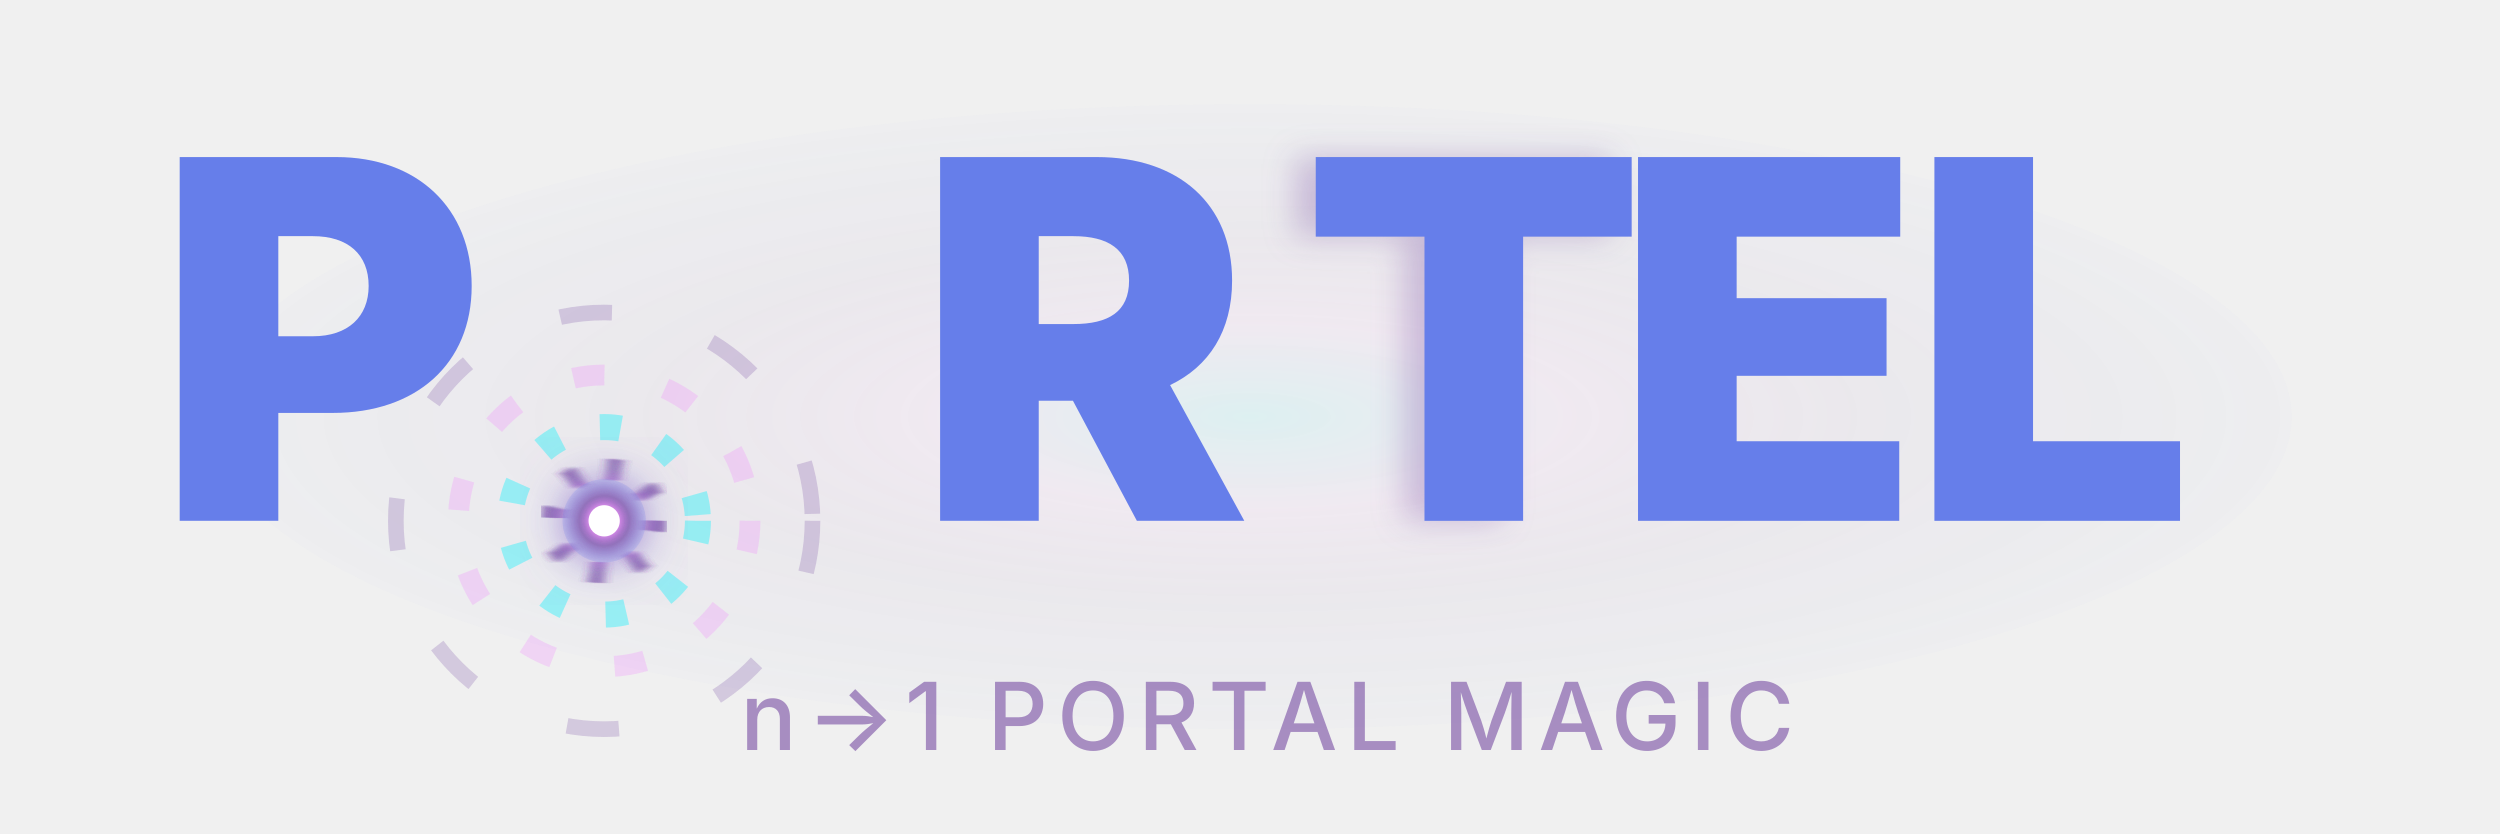
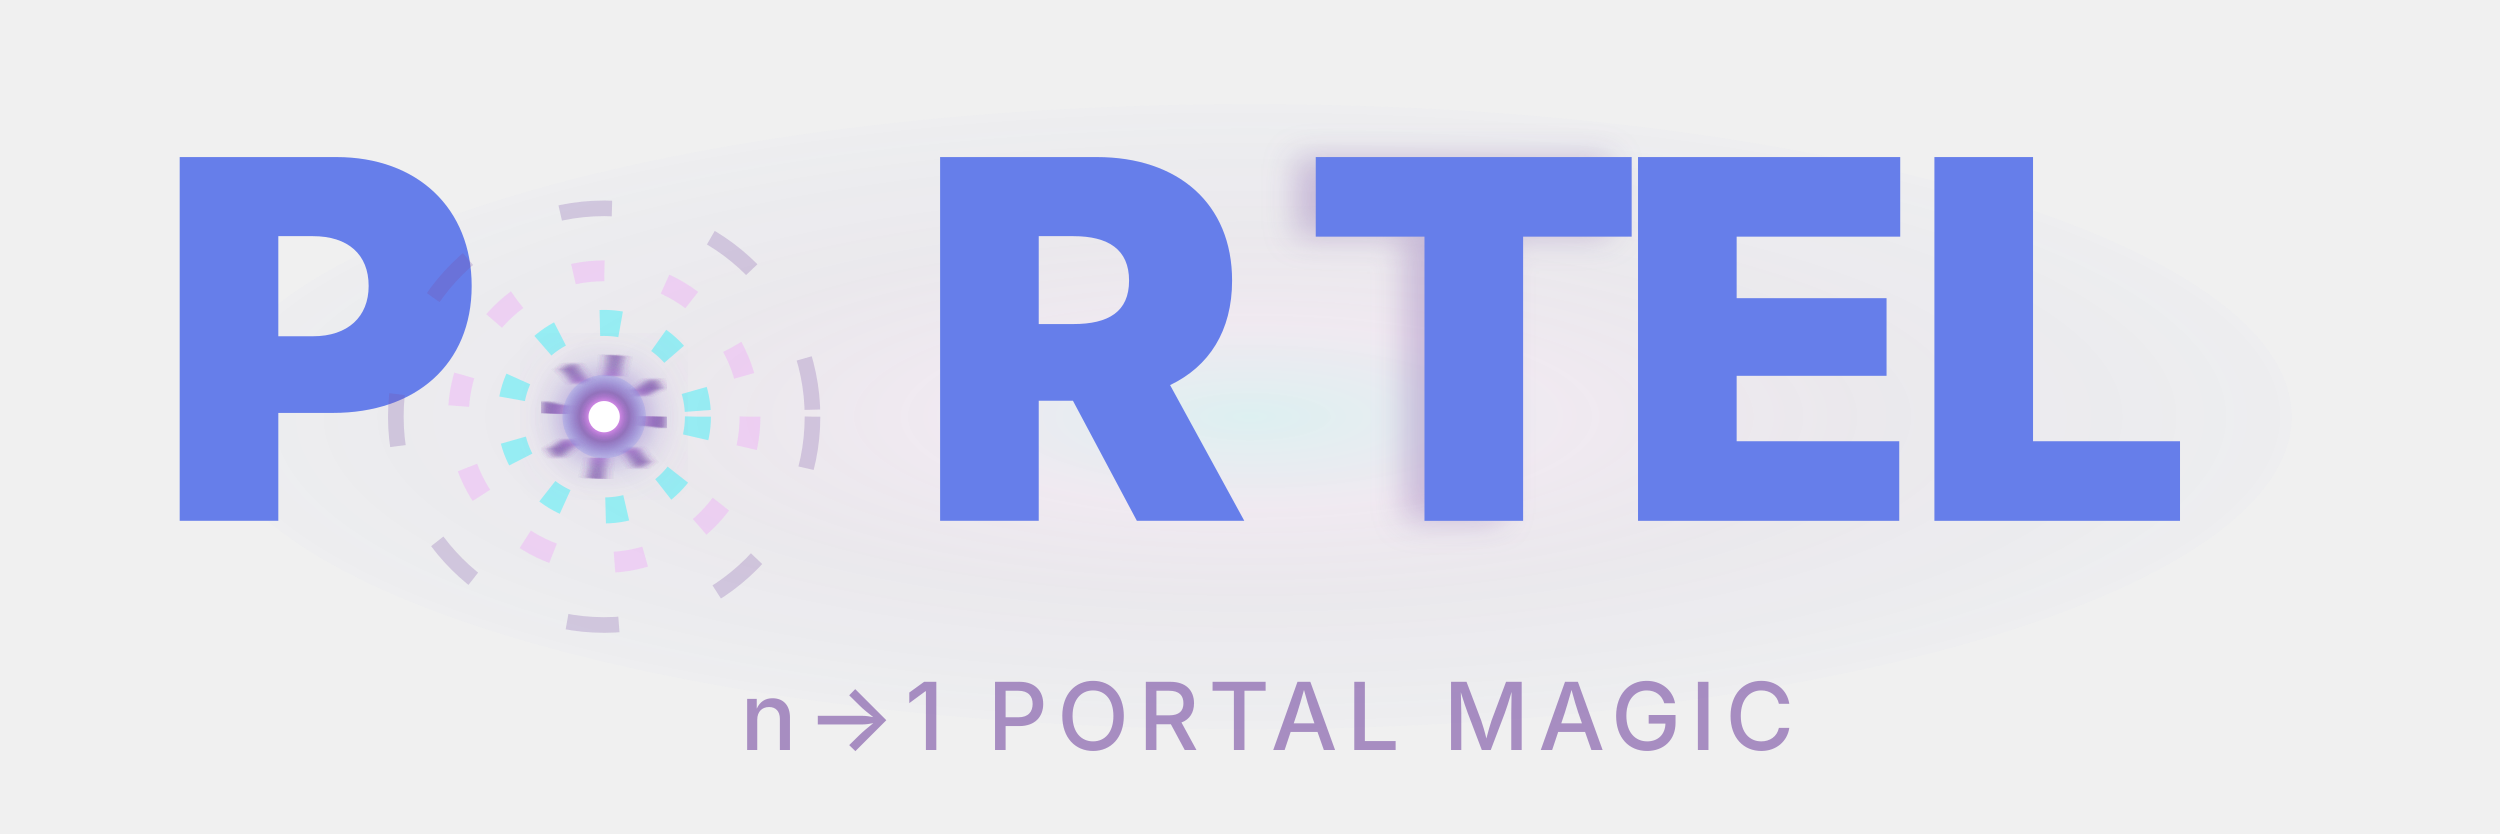
<svg xmlns="http://www.w3.org/2000/svg" viewBox="0 0 240 80" width="240" height="80">
  <defs>
    <radialGradient id="portalCenter" cx="50%" cy="50%">
      <stop offset="0%" style="stop-color:#00f2fe;stop-opacity:1">
        <animate attributeName="stop-color" values="#00f2fe;#f093fb;#667eea;#00f2fe" dur="3s" repeatCount="indefinite" />
      </stop>
      <stop offset="30%" style="stop-color:#f093fb;stop-opacity:0.9">
        <animate attributeName="stop-color" values="#f093fb;#667eea;#764ba2;#f093fb" dur="3s" repeatCount="indefinite" />
      </stop>
      <stop offset="60%" style="stop-color:#764ba2;stop-opacity:0.6">
        <animate attributeName="stop-color" values="#764ba2;#00f2fe;#f093fb;#764ba2" dur="3s" repeatCount="indefinite" />
      </stop>
      <stop offset="100%" style="stop-color:#667eea;stop-opacity:0.2" />
    </radialGradient>
    <radialGradient id="emergenceGradient" cx="50%" cy="50%">
      <stop offset="0%" style="stop-color:#00f2fe;stop-opacity:1" />
      <stop offset="50%" style="stop-color:#f093fb;stop-opacity:0.7" />
      <stop offset="100%" style="stop-color:#764ba2;stop-opacity:0.3" />
    </radialGradient>
    <filter id="portalGlow" x="-50%" y="-50%" width="200%" height="200%">
      <feGaussianBlur in="SourceGraphic" stdDeviation="3" result="blur1" />
      <feGaussianBlur in="SourceGraphic" stdDeviation="1.5" result="blur2" />
      <feMerge>
        <feMergeNode in="blur1" />
        <feMergeNode in="blur2" />
        <feMergeNode in="SourceGraphic" />
      </feMerge>
    </filter>
    <filter id="motionBlur">
      <feGaussianBlur in="SourceGraphic" stdDeviation="0.5 0" />
    </filter>
    <style>
      .logo-text {
        font-family: 'Inter', -apple-system, BlinkMacSystemFont, sans-serif;
        font-size: 48px;
        font-weight: 900;
        letter-spacing: -0.02em;
      }
      .tagline {
        font-family: 'Inter', -apple-system, BlinkMacSystemFont, sans-serif;
        font-size: 9px;
        font-weight: 500;
        letter-spacing: 0.1em;
        text-transform: uppercase;
      }
    </style>
  </defs>
  <ellipse cx="120" cy="40" rx="100" ry="30" fill="url(#portalCenter)" opacity="0.08" />
  <text x="15" y="50" class="logo-text" fill="#667eea">P</text>
-   <g transform="translate(58, 50)">
+   <g transform="translate(58, 40)">
    <circle cx="0" cy="0" r="5" fill="none" stroke="url(#emergenceGradient)" stroke-width="2" stroke-dasharray="1 3" opacity="1" filter="url(#motionBlur)">
      <animate attributeName="r" values="0;25" dur="4s" repeatCount="indefinite" />
      <animate attributeName="stroke-dasharray" values="1 2;4 8" dur="4s" repeatCount="indefinite" />
      <animate attributeName="opacity" values="1;0.8;0" dur="4s" repeatCount="indefinite" />
      <animate attributeName="stroke-width" values="3;2;1" dur="4s" repeatCount="indefinite" />
    </circle>
    <circle cx="0" cy="0" r="5" fill="none" stroke="url(#emergenceGradient)" stroke-width="2" stroke-dasharray="1 3" opacity="1" filter="url(#motionBlur)">
      <animate attributeName="r" values="0;25" dur="4s" begin="1s" repeatCount="indefinite" />
      <animate attributeName="stroke-dasharray" values="1 2;4 8" dur="4s" begin="1s" repeatCount="indefinite" />
      <animate attributeName="opacity" values="1;0.8;0" dur="4s" begin="1s" repeatCount="indefinite" />
      <animate attributeName="stroke-width" values="3;2;1" dur="4s" begin="1s" repeatCount="indefinite" />
    </circle>
    <circle cx="0" cy="0" r="5" fill="none" stroke="url(#emergenceGradient)" stroke-width="2" stroke-dasharray="1 3" opacity="1" filter="url(#motionBlur)">
      <animate attributeName="r" values="0;25" dur="4s" begin="2s" repeatCount="indefinite" />
      <animate attributeName="stroke-dasharray" values="1 2;4 8" dur="4s" begin="2s" repeatCount="indefinite" />
      <animate attributeName="opacity" values="1;0.8;0" dur="4s" begin="2s" repeatCount="indefinite" />
      <animate attributeName="stroke-width" values="3;2;1" dur="4s" begin="2s" repeatCount="indefinite" />
    </circle>
    <circle cx="0" cy="0" r="5" fill="none" stroke="url(#emergenceGradient)" stroke-width="2" stroke-dasharray="1 3" opacity="1" filter="url(#motionBlur)">
      <animate attributeName="r" values="0;25" dur="4s" begin="3s" repeatCount="indefinite" />
      <animate attributeName="stroke-dasharray" values="1 2;4 8" dur="4s" begin="3s" repeatCount="indefinite" />
      <animate attributeName="opacity" values="1;0.8;0" dur="4s" begin="3s" repeatCount="indefinite" />
      <animate attributeName="stroke-width" values="3;2;1" dur="4s" begin="3s" repeatCount="indefinite" />
    </circle>
    <g opacity="0.6">
      <circle cx="0" cy="0" r="20" fill="none" stroke="#764ba2" stroke-width="1.5" stroke-dasharray="5 10" opacity="0.4">
        <animateTransform attributeName="transform" type="rotate" from="0 0 0" to="360 0 0" dur="12s" repeatCount="indefinite" />
      </circle>
      <circle cx="0" cy="0" r="14" fill="none" stroke="#f093fb" stroke-width="2" stroke-dasharray="3 6" opacity="0.5">
        <animateTransform attributeName="transform" type="rotate" from="360 0 0" to="0 0 0" dur="8s" repeatCount="indefinite" />
      </circle>
      <circle cx="0" cy="0" r="9" fill="none" stroke="#00f2fe" stroke-width="2.5" stroke-dasharray="2 4" opacity="0.6">
        <animateTransform attributeName="transform" type="rotate" from="0 0 0" to="360 0 0" dur="5s" repeatCount="indefinite" />
      </circle>
    </g>
    <circle cx="0" cy="0" r="4" fill="url(#portalCenter)" opacity="1" filter="url(#portalGlow)">
      <animate attributeName="r" values="3;5;3" dur="2s" repeatCount="indefinite" />
      <animate attributeName="opacity" values="0.8;1;0.8" dur="2s" repeatCount="indefinite" />
    </circle>
    <circle cx="0" cy="0" r="1.5" fill="#ffffff" opacity="1">
      <animate attributeName="opacity" values="1;0.6;1" dur="1.5s" repeatCount="indefinite" />
      <animate attributeName="r" values="1.5;2;1.5" dur="1.5s" repeatCount="indefinite" />
    </circle>
    <g>
      <circle cx="0" cy="0" r="1" fill="#00f2fe" opacity="0">
        <animate attributeName="opacity" values="0;1;0" dur="3s" repeatCount="indefinite" />
        <animateTransform attributeName="transform" type="translate" values="0,0; 15,-10; 25,-15" dur="3s" repeatCount="indefinite" />
        <animate attributeName="r" values="0.5;1.5;0.5" dur="3s" repeatCount="indefinite" />
      </circle>
      <circle cx="0" cy="0" r="1" fill="#f093fb" opacity="0">
        <animate attributeName="opacity" values="0;1;0" dur="3s" begin="0.5s" repeatCount="indefinite" />
        <animateTransform attributeName="transform" type="translate" values="0,0; -12,8; -22,18" dur="3s" begin="0.5s" repeatCount="indefinite" />
        <animate attributeName="r" values="0.5;1.5;0.5" dur="3s" begin="0.5s" repeatCount="indefinite" />
      </circle>
      <circle cx="0" cy="0" r="1" fill="#667eea" opacity="0">
        <animate attributeName="opacity" values="0;1;0" dur="3s" begin="1s" repeatCount="indefinite" />
        <animateTransform attributeName="transform" type="translate" values="0,0; 10,12; 20,25" dur="3s" begin="1s" repeatCount="indefinite" />
        <animate attributeName="r" values="0.5;1.5;0.5" dur="3s" begin="1s" repeatCount="indefinite" />
      </circle>
      <circle cx="0" cy="0" r="1" fill="#764ba2" opacity="0">
        <animate attributeName="opacity" values="0;1;0" dur="3s" begin="1.5s" repeatCount="indefinite" />
        <animateTransform attributeName="transform" type="translate" values="0,0; -8,-14; -18,-26" dur="3s" begin="1.5s" repeatCount="indefinite" />
        <animate attributeName="r" values="0.5;1.5;0.5" dur="3s" begin="1.5s" repeatCount="indefinite" />
      </circle>
    </g>
  </g>
  <text x="88" y="50" class="logo-text" fill="#667eea">R</text>
-   <g transform="translate(125, 50)">
-     <text x="-2" y="0" class="logo-text" fill="#764ba2" opacity="0.3" style="filter: blur(1.5px);">T</text>
-     <text x="0" y="0" class="logo-text" fill="#667eea">T</text>
+   <g transform="translate(125, 40)">
+     <text x="-2" y="10" class="logo-text" fill="#764ba2" opacity="0.3" style="filter: blur(1.5px);">T</text>
+     <text x="0" y="10" class="logo-text" fill="#667eea">T</text>
  </g>
  <text x="155" y="50" class="logo-text" fill="#667eea">EL</text>
  <text x="120" y="72" class="tagline" fill="#764ba2" text-anchor="middle" opacity="0.6">
    <animate attributeName="opacity" values="0.6;0.8;0.6" dur="4s" repeatCount="indefinite" />
    n→1 PORTAL MAGIC
  </text>
</svg>
